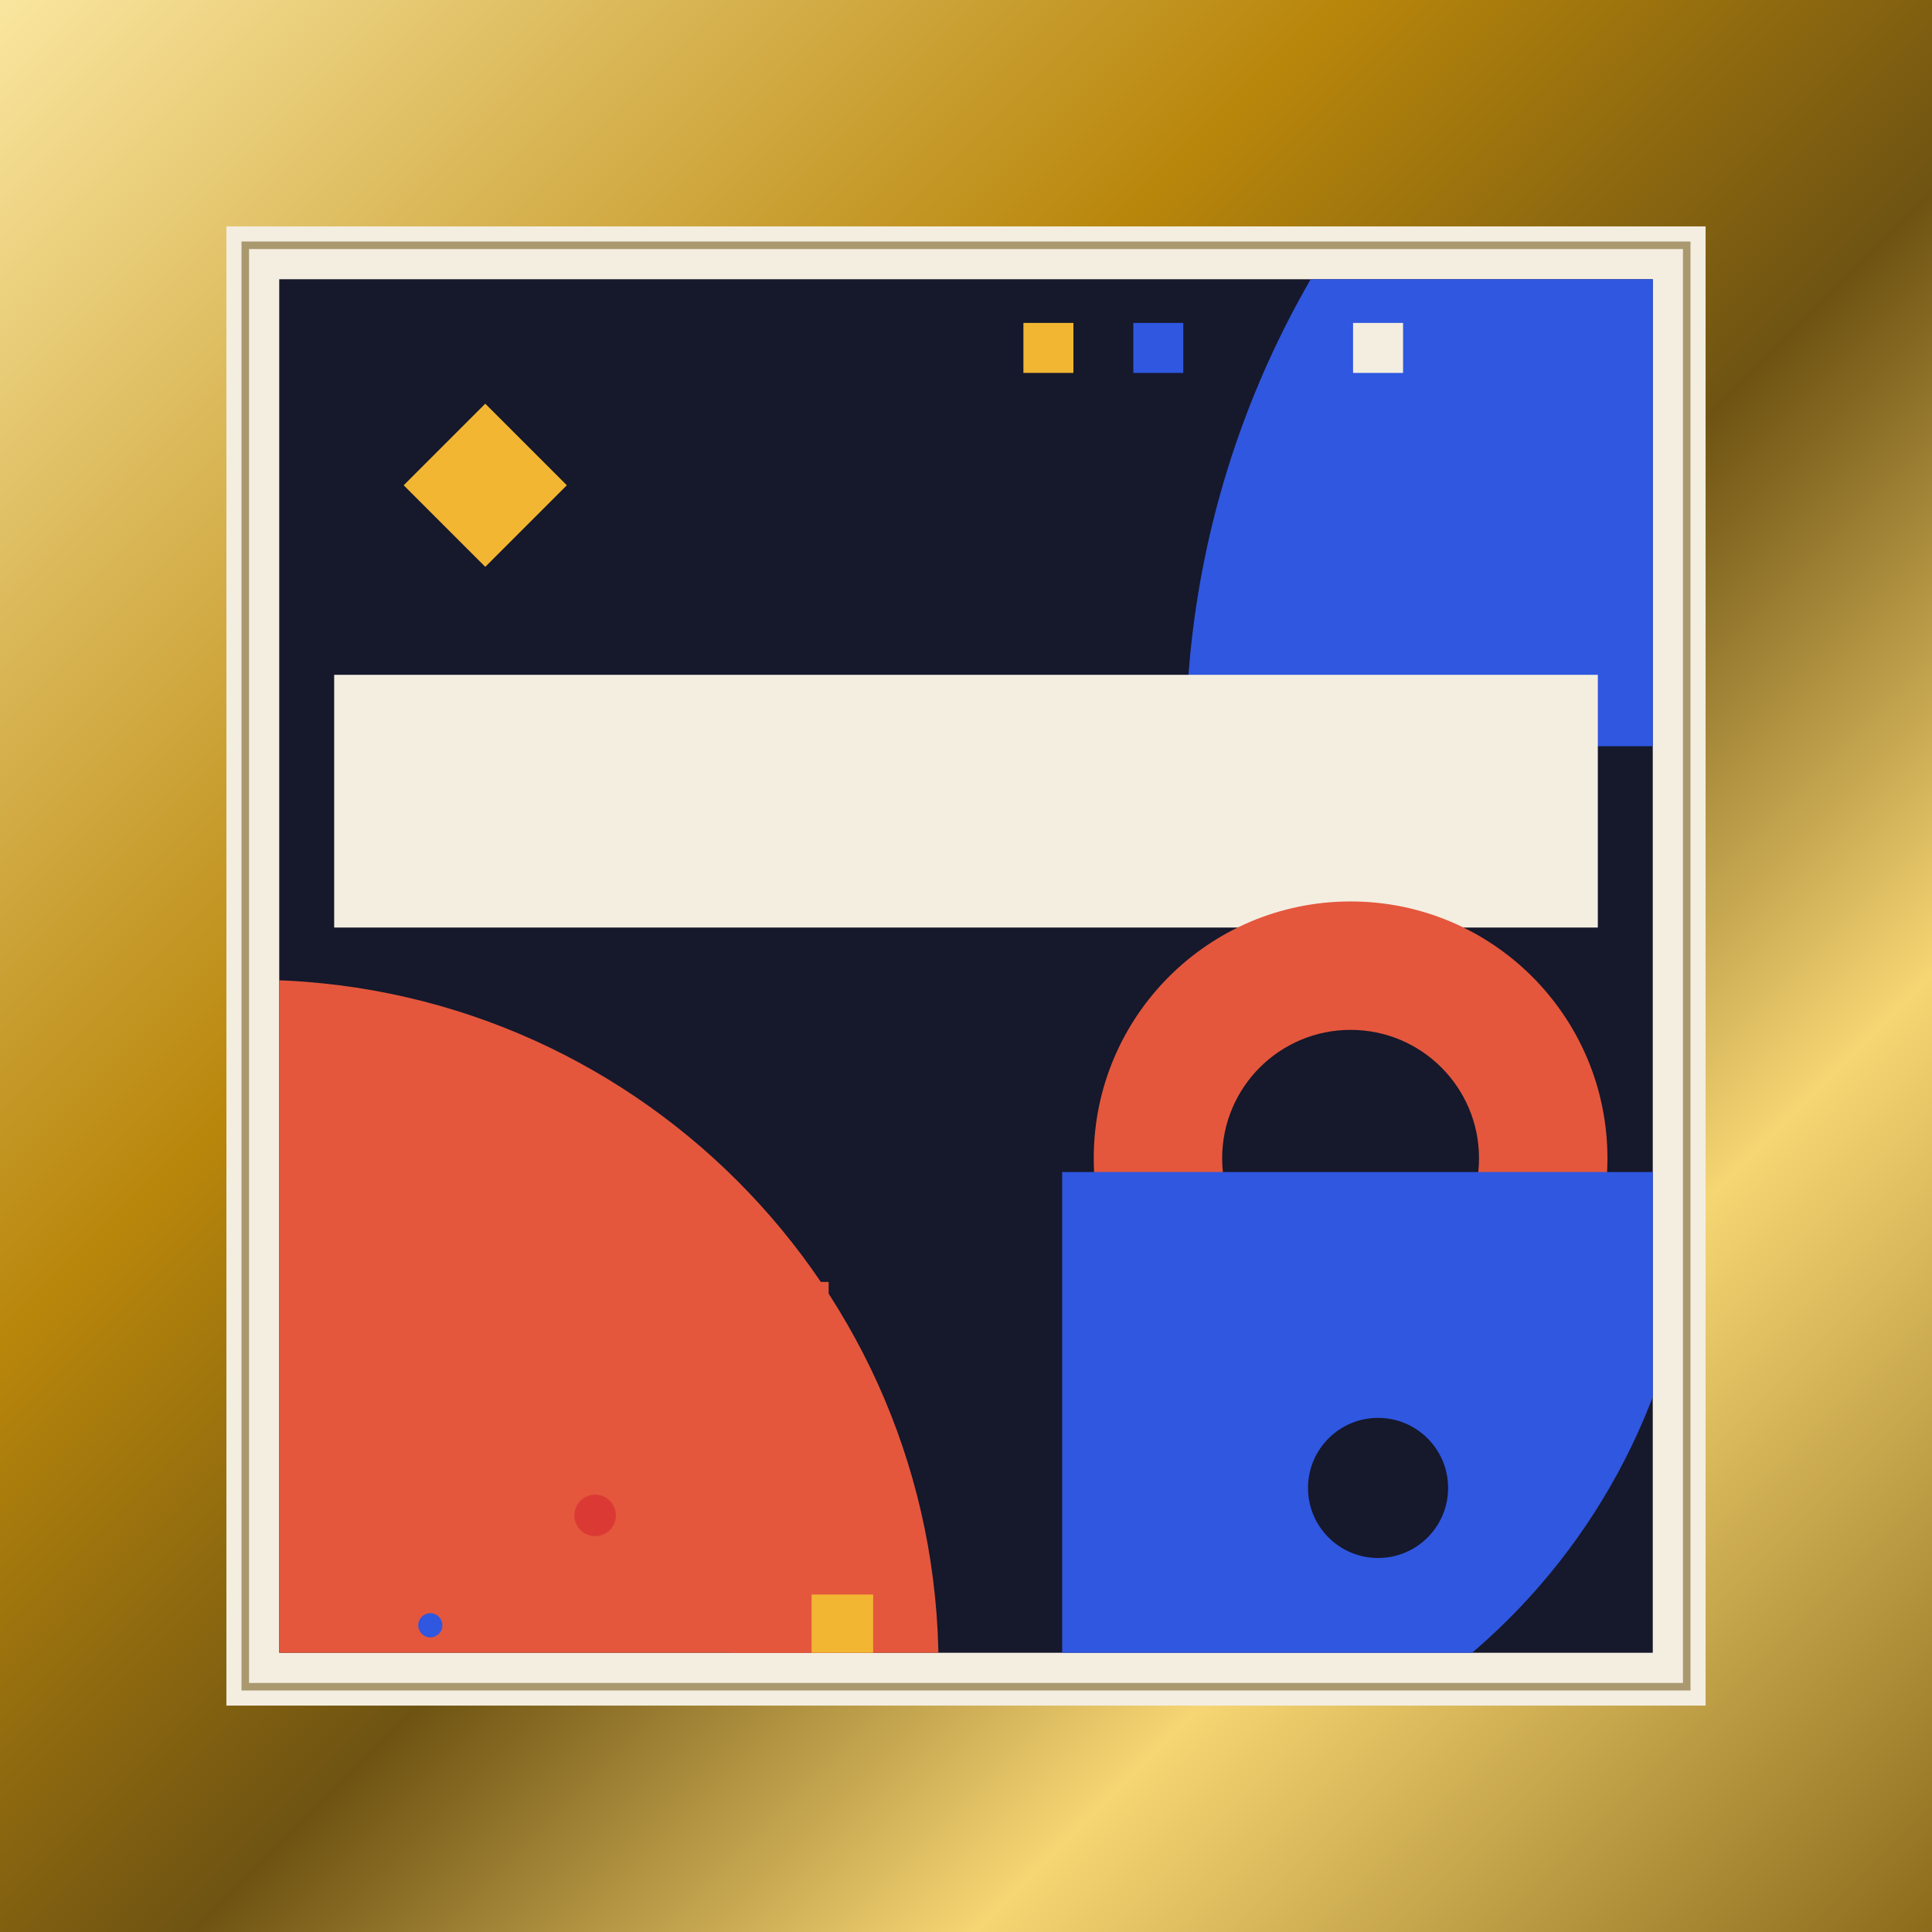
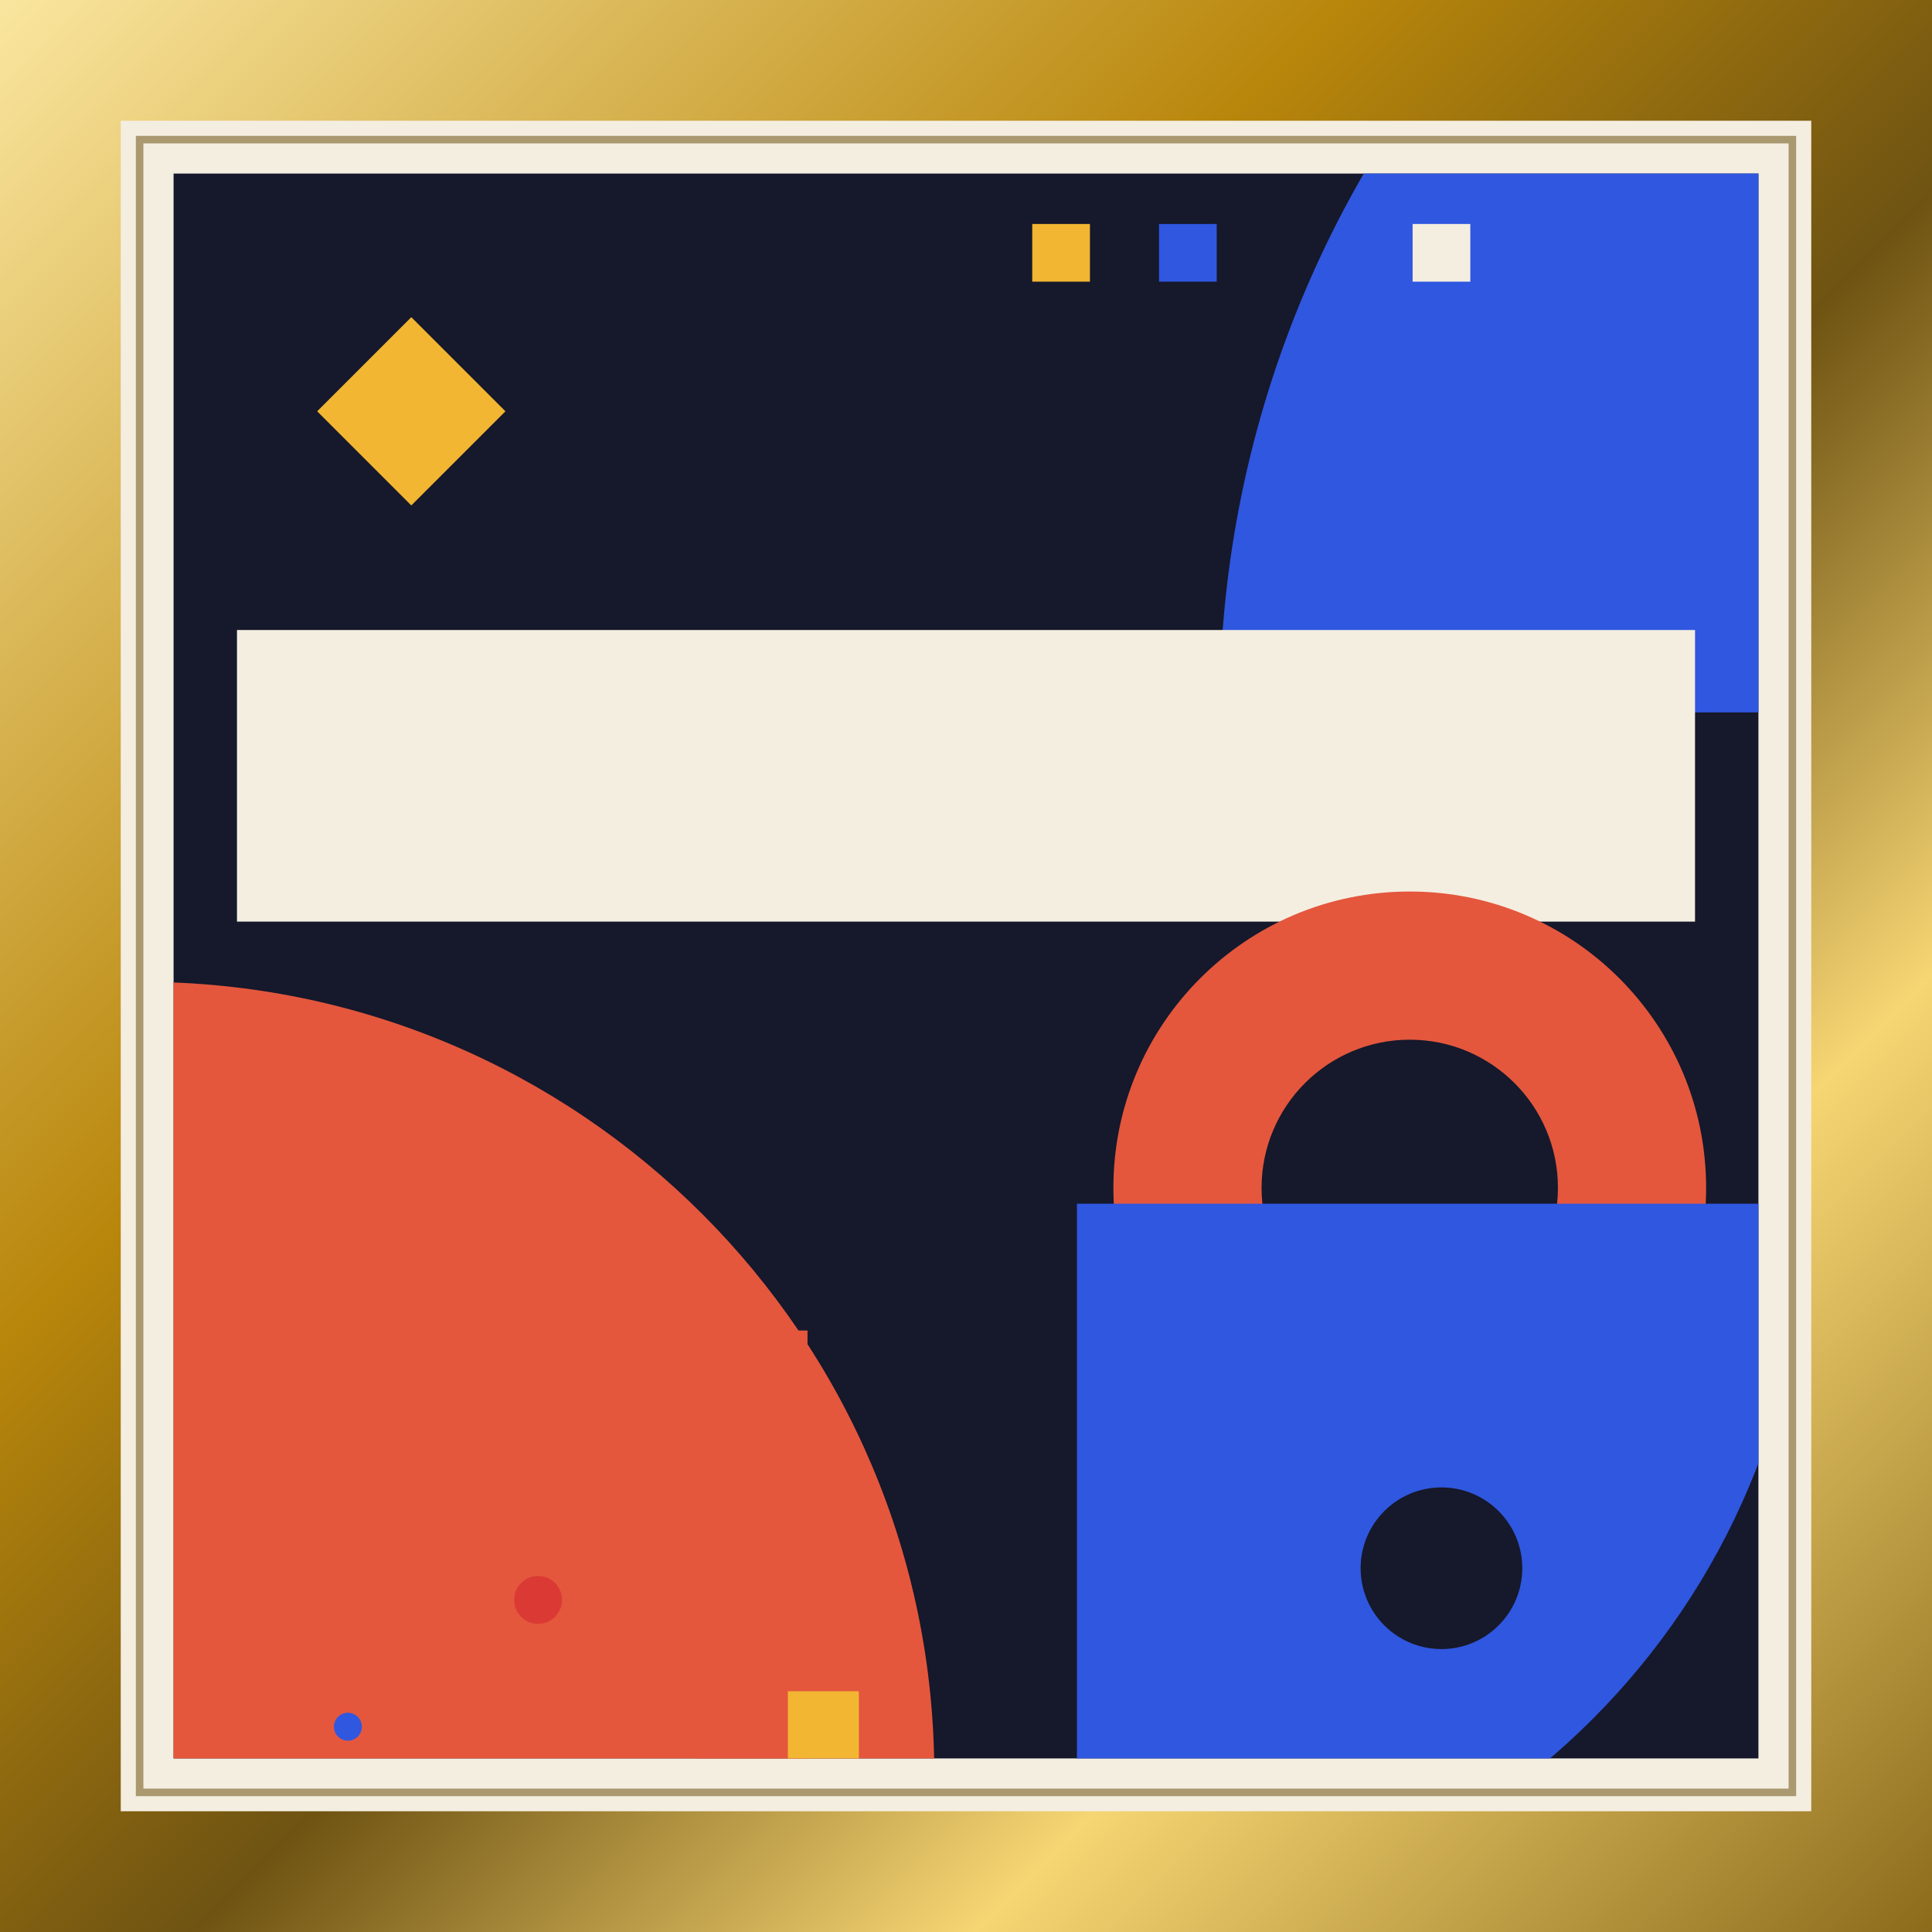
<svg xmlns="http://www.w3.org/2000/svg" viewBox="0 0 512 512">
  <defs>
    <linearGradient id="gold" x1="0" y1="0" x2="1" y2="1">
      <stop offset="0" stop-color="#fbe7a1" />
      <stop offset="0.35" stop-color="#b8860b" />
      <stop offset="0.55" stop-color="#6e5312" />
      <stop offset="0.75" stop-color="#f6d573" />
      <stop offset="1" stop-color="#8a6a1a" />
    </linearGradient>
  </defs>
  <rect width="512" height="512" fill="url(#gold)" />
-   <rect x="60" y="60" width="392" height="392" fill="#F4EEE1" />
-   <rect x="65" y="65" width="382" height="382" fill="none" stroke="#6e5312" stroke-width="2" opacity="0.55" />
-   <g transform="translate(74,74)">
-     <svg width="364" height="364" viewBox="0 0 1000 1000">
+   <rect x="32" y="32" width="448" height="448" fill="#F4EEE1" />
+   <rect x="37" y="37" width="438" height="438" fill="none" stroke="#6e5312" stroke-width="2" opacity="0.55" />
+   <g transform="translate(46,46)">
+     <svg width="420" height="420" viewBox="0 0 1000 1000">
      <rect width="1000" height="1000" fill="#16182B" />
      <g transform="translate(1000,0) rotate(180) scale(8.5)">
        <path d="M-40,-40 H40 A80,80 0 0,1 -40,40 Z" fill="#2F57E0" />
      </g>
      <g transform="translate(500,380) rotate(0) scale(11.5)">
        <rect x="-40" y="-8" width="80" height="16" fill="#F4EEE1" />
      </g>
      <g transform="translate(230,760) rotate(270) scale(6.25)">
        <path d="M-40,-40 H40 A80,80 0 0,1 -40,40 Z" fill="#E4573D" />
      </g>
      <g transform="translate(780,640) rotate(0) scale(5.5)">
        <circle r="34" fill="#E4573D" />
        <circle r="17" fill="#16182B" />
      </g>
      <g transform="translate(230,900) rotate(90) scale(4.25)">
        <path d="M-40,-40 L40,-40 L-40,40 Z" fill="#E4573D" />
      </g>
      <g transform="translate(230,900) rotate(0) scale(1.375)">
        <circle r="11" fill="#DB3A34" />
      </g>
      <g transform="translate(800,880) rotate(0) scale(5.75)">
        <path d="M-40,-40 H40 A80,80 0 0,1 -40,40 Z" fill="#2F57E0" />
      </g>
      <g transform="translate(800,880) rotate(0) scale(3)">
        <circle r="34" fill="#2F57E0" />
        <circle r="17" fill="#16182B" />
      </g>
      <g transform="translate(150,150) rotate(0) scale(1.75)">
        <rect x="-24" y="-24" width="48" height="48" fill="#F2B632" transform="rotate(45)" />
      </g>
      <g transform="translate(560,50) rotate(0) scale(0.65)">
        <rect x="-28" y="-28" width="56" height="56" fill="#F2B632" />
      </g>
      <g transform="translate(640,50) rotate(0) scale(0.65)">
        <rect x="-28" y="-28" width="56" height="56" fill="#2F57E0" />
      </g>
      <g transform="translate(800,50) rotate(0) scale(0.65)">
        <rect x="-28" y="-28" width="56" height="56" fill="#F4EEE1" />
      </g>
      <g transform="translate(110,980) rotate(0) scale(0.8)">
        <circle r="11" fill="#2F57E0" />
      </g>
      <g transform="translate(410,980) rotate(0) scale(0.8)">
        <rect x="-28" y="-28" width="56" height="56" fill="#F2B632" />
      </g>
    </svg>
  </g>
</svg>
